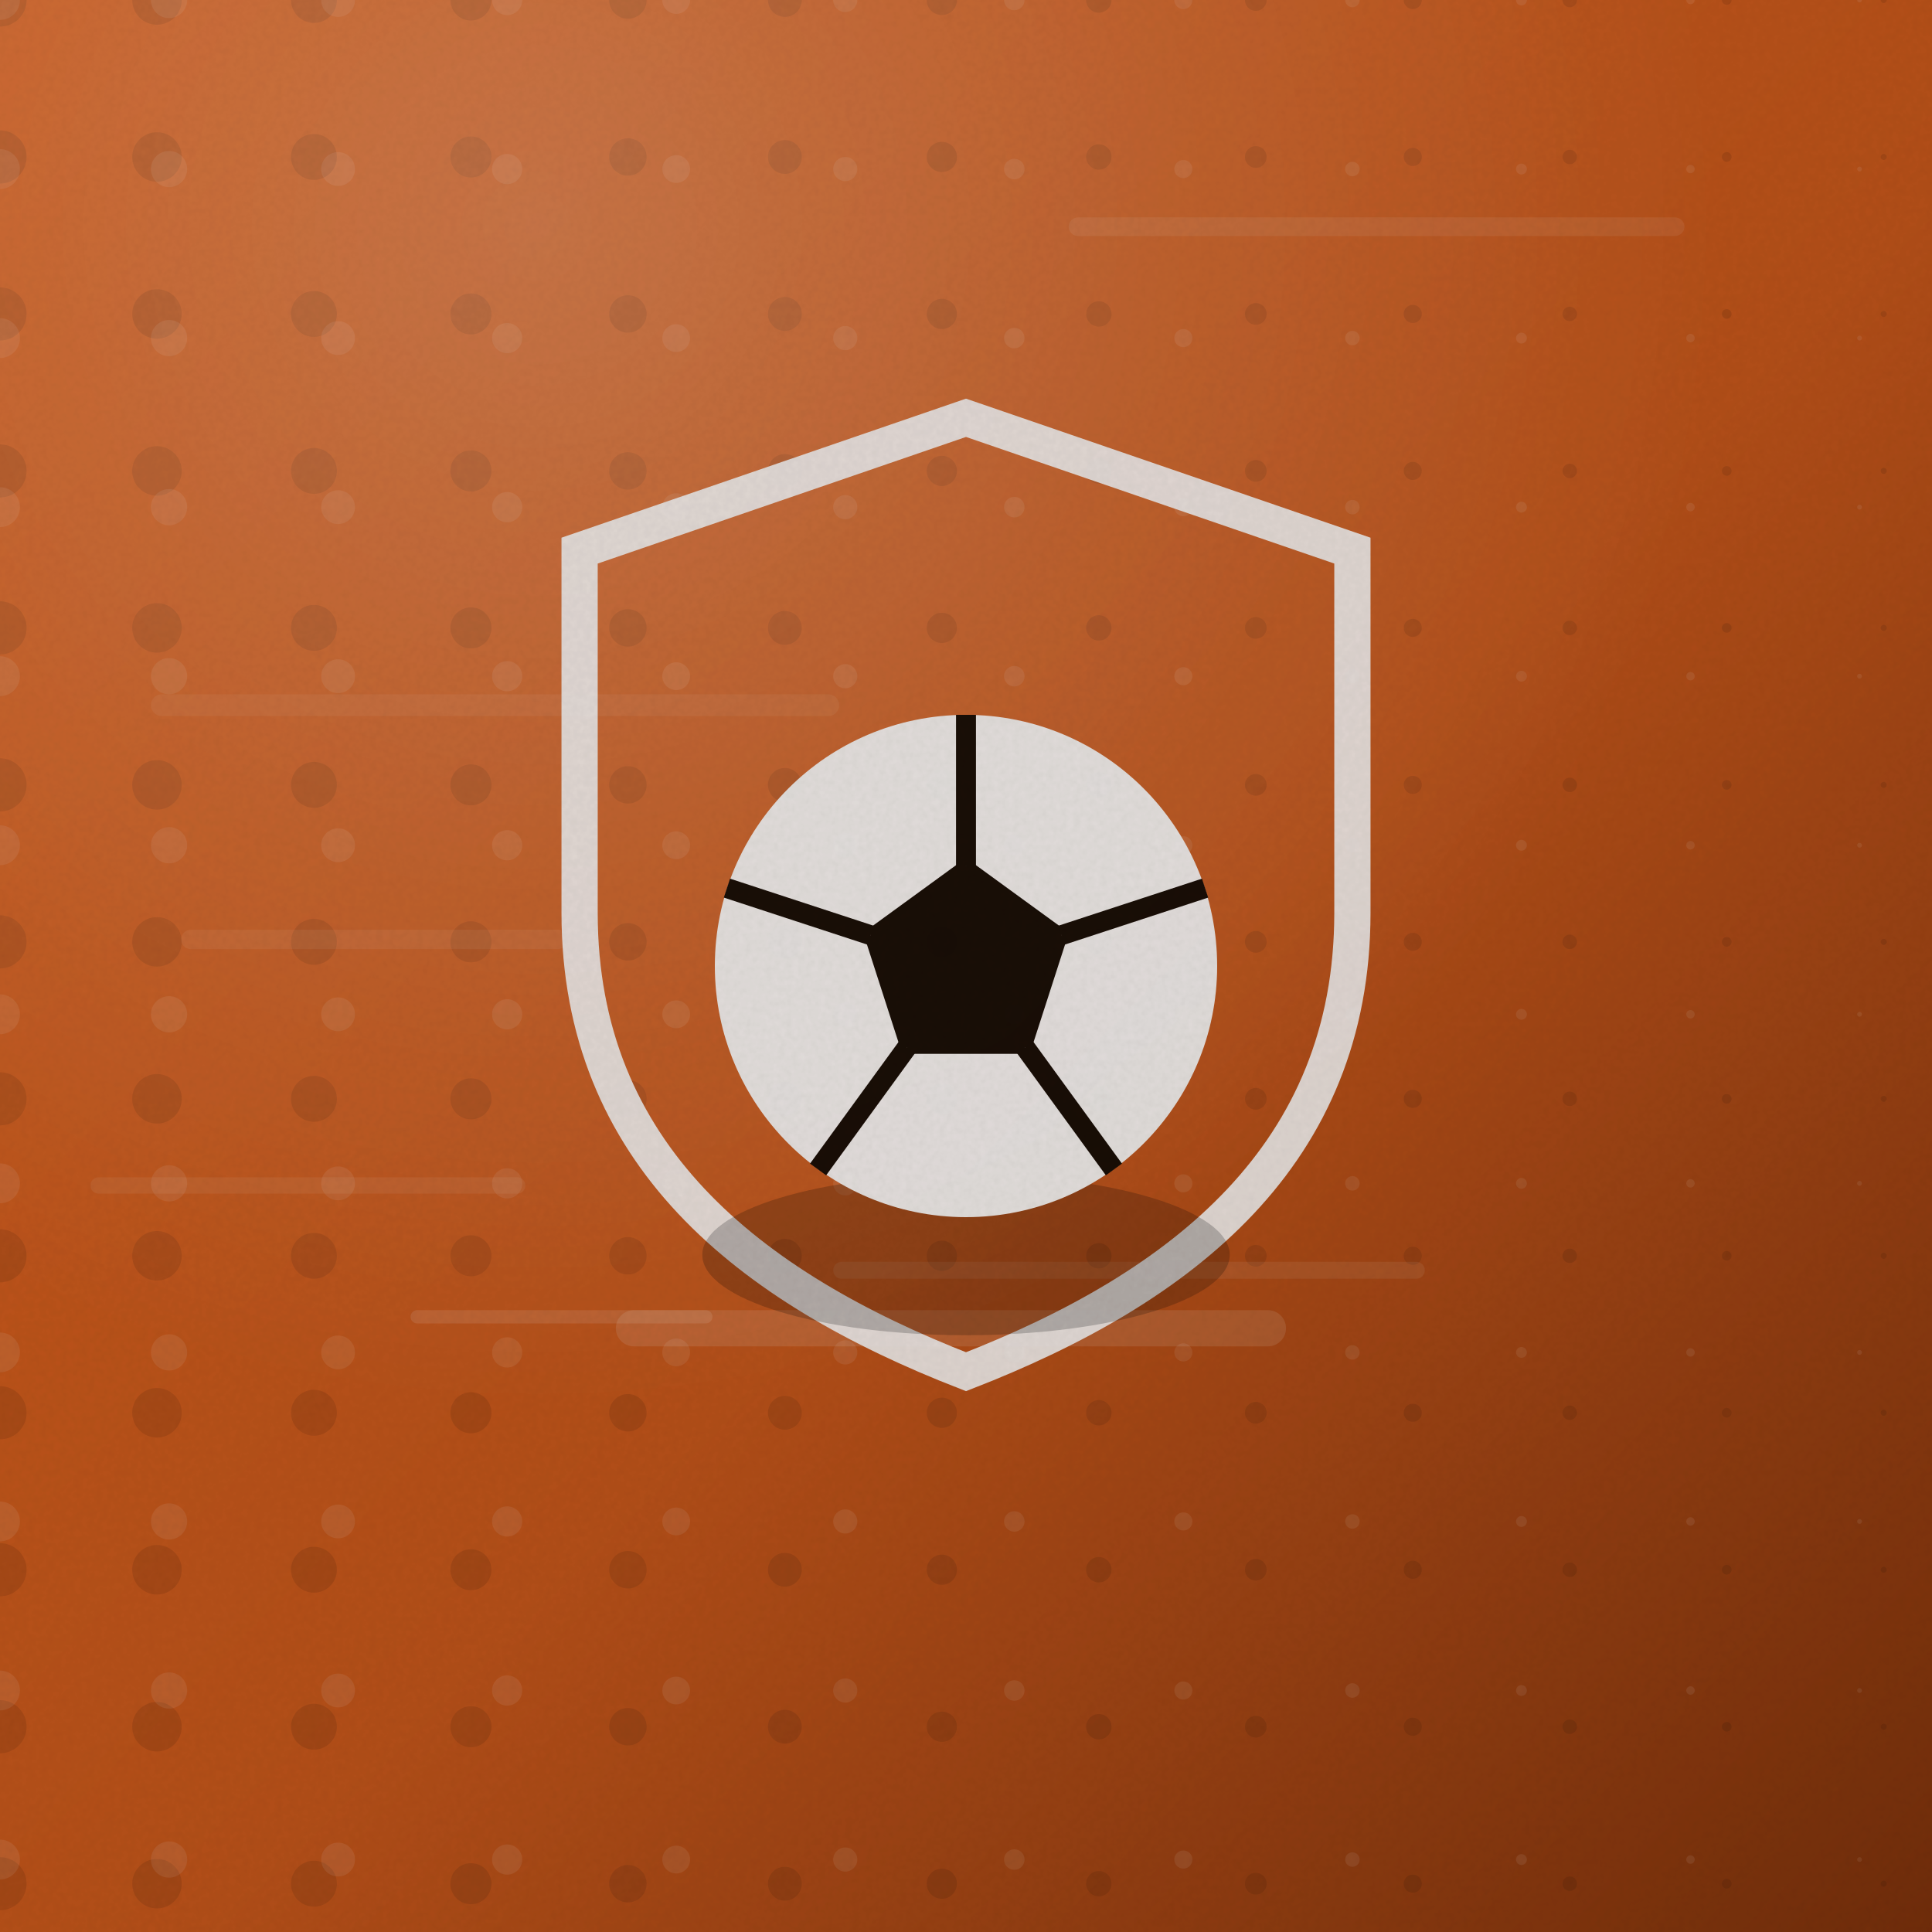
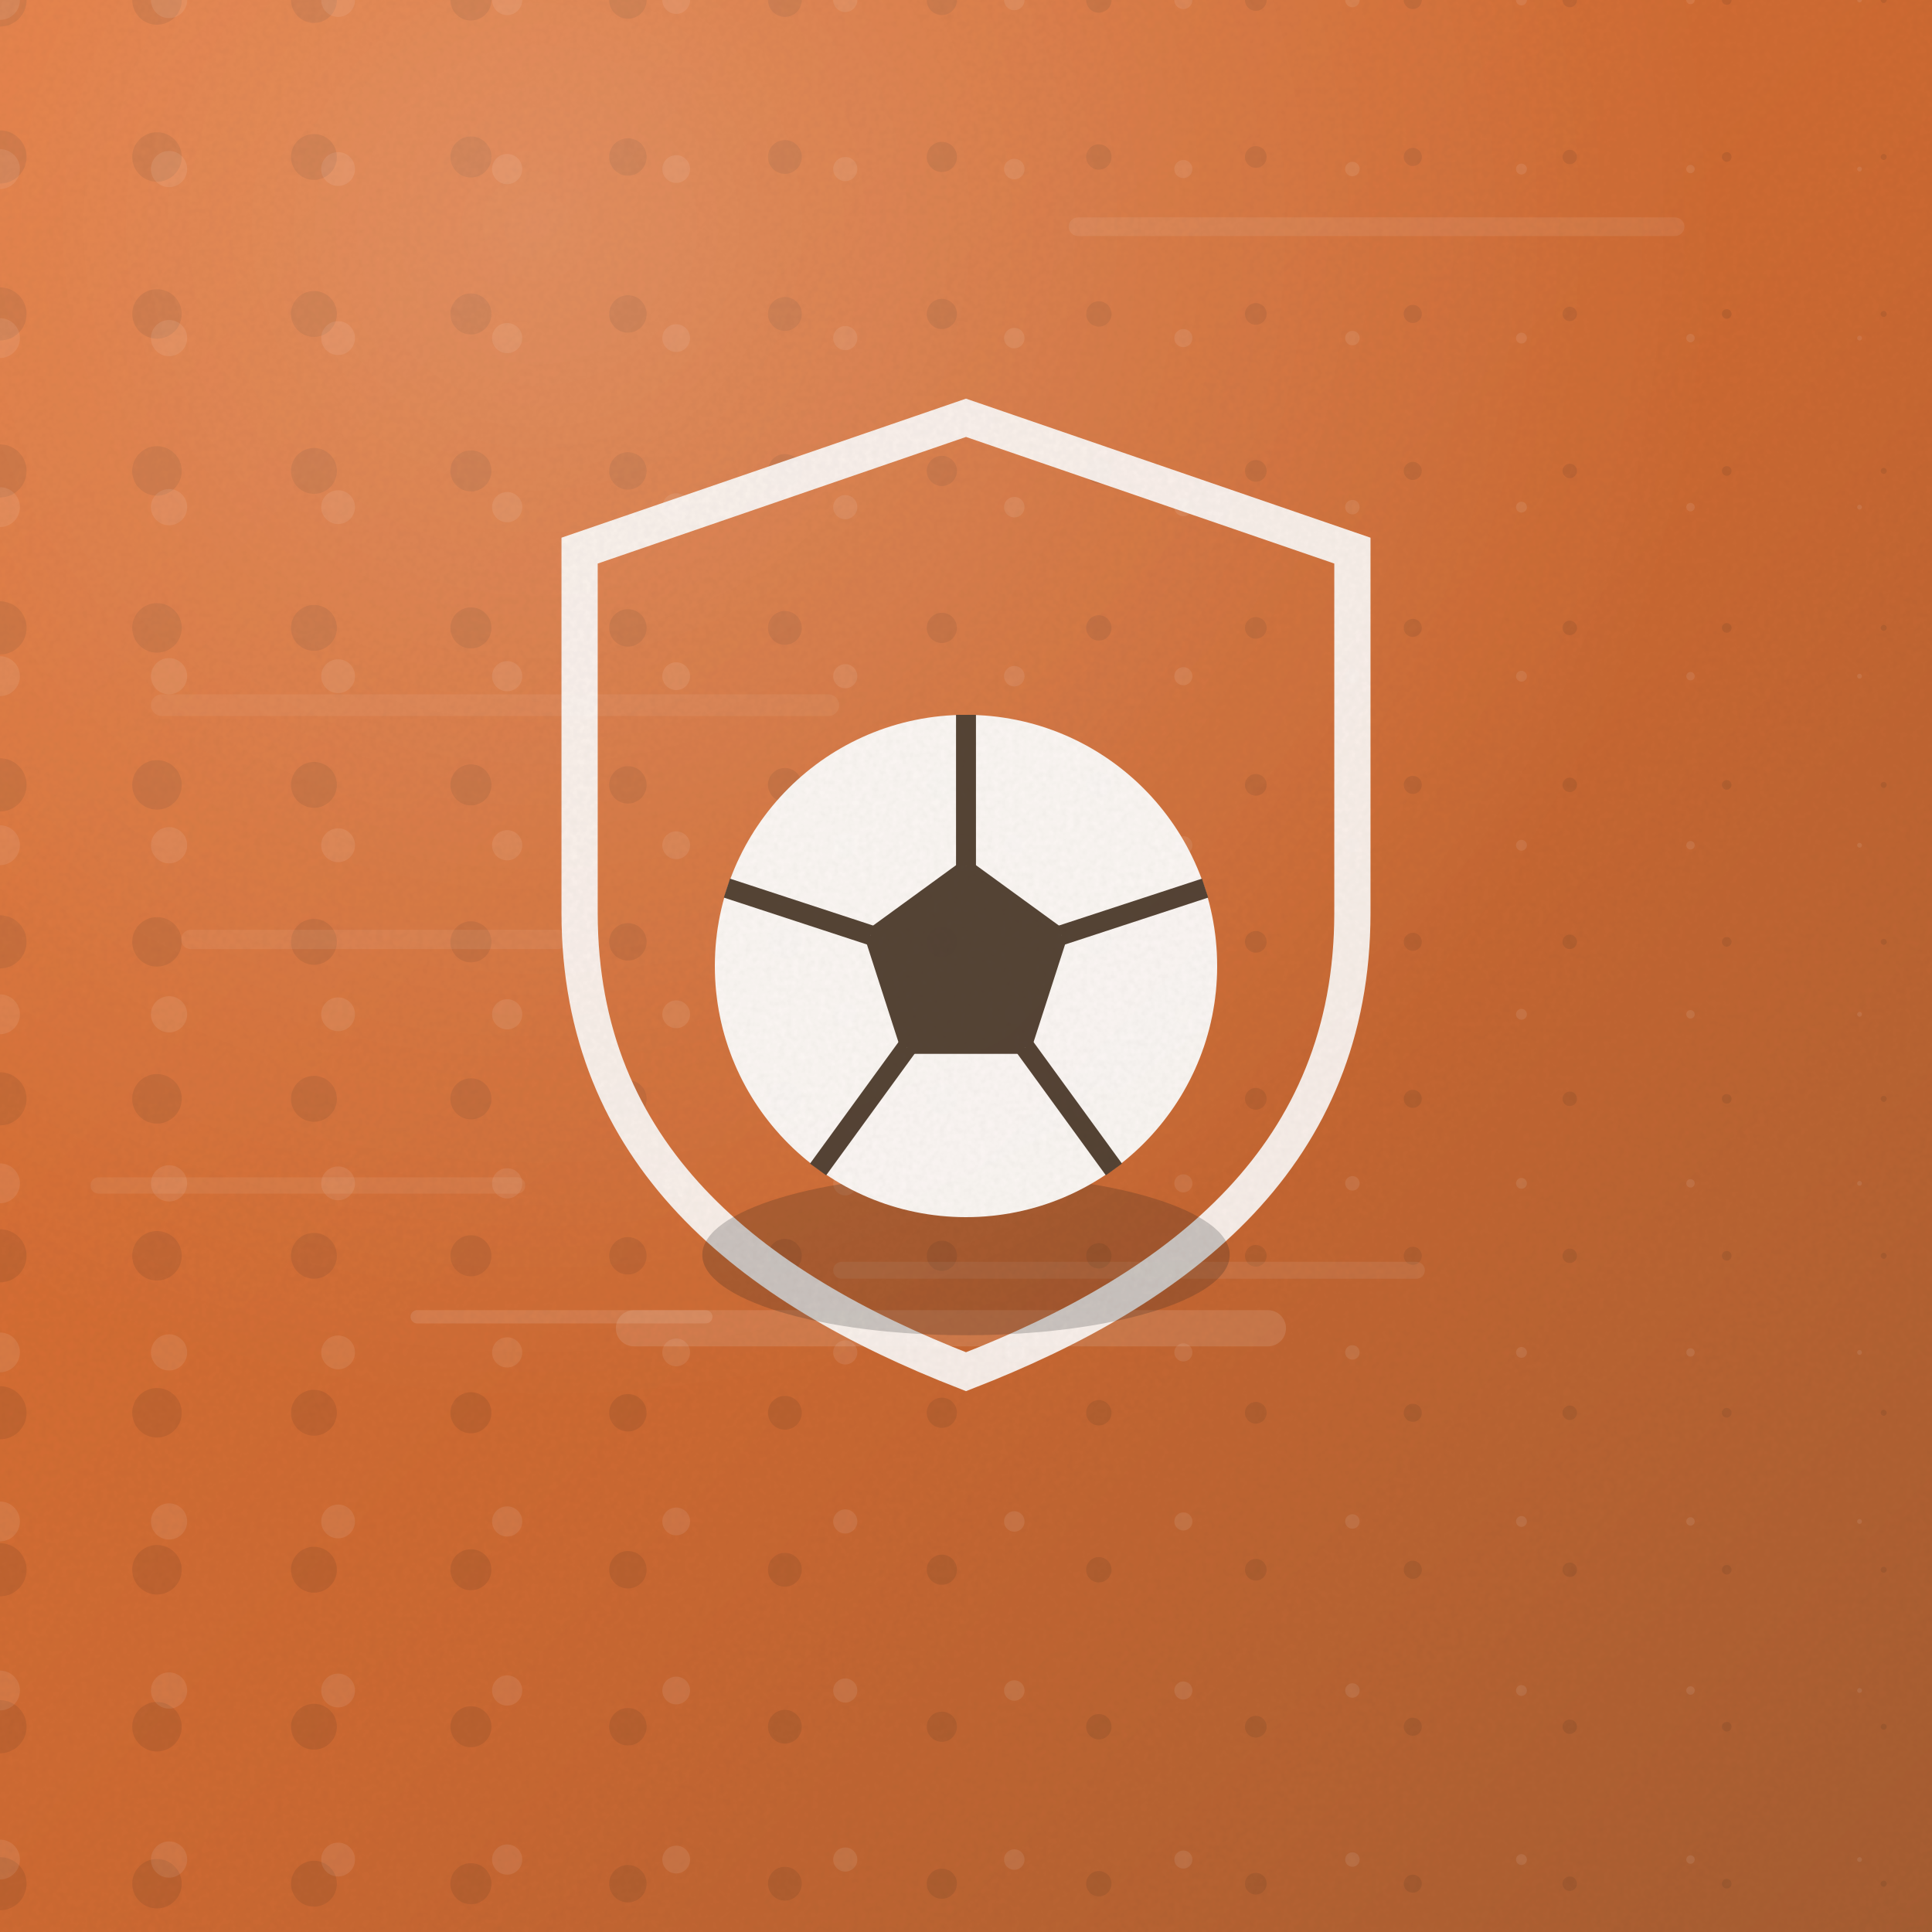
<svg xmlns="http://www.w3.org/2000/svg" viewBox="0 0 320 320" width="320" height="320" role="img" aria-label="story-5.svg">
  <defs>
    <linearGradient id="g" x1="0" y1="0" x2="1" y2="1">
      <stop offset="0" stop-color="#e2641e" />
      <stop offset="0.55" stop-color="#c8571a" />
-       <stop offset="1" stop-color="#7d310a" />
+       <stop offset="1" stop-color="#9c4a1a" />
    </linearGradient>
    <radialGradient id="v" cx="0.28" cy="0.12" r="1.1">
      <stop offset="0" stop-color="#fff" stop-opacity="0.22" />
      <stop offset="0.55" stop-color="#fff" stop-opacity="0" />
    </radialGradient>
    <filter id="n">
      <feTurbulence type="fractalNoise" baseFrequency="0.9" numOctaves="2" stitchTiles="stitch" result="t" />
      <feColorMatrix in="t" type="matrix" values="0 0 0 0 0 0 0 0 0 0 0 0 0 0 0 0 0 0 0.045 0" />
    </filter>
  </defs>
  <rect width="320" height="320" fill="url(#g)" />
  <g fill="#000" opacity="0.1">
    <circle cx="0" cy="0" r="4.4" />
    <circle cx="26" cy="0" r="4.1" />
    <circle cx="52" cy="0" r="3.8" />
    <circle cx="78" cy="0" r="3.4" />
    <circle cx="104" cy="0" r="3.1" />
    <circle cx="130" cy="0" r="2.8" />
    <circle cx="156" cy="0" r="2.5" />
    <circle cx="182" cy="0" r="2.1" />
    <circle cx="208" cy="0" r="1.8" />
    <circle cx="234" cy="0" r="1.5" />
    <circle cx="260" cy="0" r="1.2" />
    <circle cx="286" cy="0" r="0.8" />
    <circle cx="312" cy="0" r="0.5" />
    <circle cx="0" cy="26" r="4.4" />
    <circle cx="26" cy="26" r="4.1" />
    <circle cx="52" cy="26" r="3.8" />
    <circle cx="78" cy="26" r="3.4" />
    <circle cx="104" cy="26" r="3.1" />
    <circle cx="130" cy="26" r="2.8" />
    <circle cx="156" cy="26" r="2.5" />
    <circle cx="182" cy="26" r="2.1" />
    <circle cx="208" cy="26" r="1.8" />
    <circle cx="234" cy="26" r="1.5" />
    <circle cx="260" cy="26" r="1.2" />
    <circle cx="286" cy="26" r="0.8" />
    <circle cx="312" cy="26" r="0.5" />
    <circle cx="0" cy="52" r="4.4" />
    <circle cx="26" cy="52" r="4.1" />
    <circle cx="52" cy="52" r="3.8" />
    <circle cx="78" cy="52" r="3.4" />
    <circle cx="104" cy="52" r="3.1" />
    <circle cx="130" cy="52" r="2.8" />
    <circle cx="156" cy="52" r="2.5" />
    <circle cx="182" cy="52" r="2.1" />
    <circle cx="208" cy="52" r="1.8" />
    <circle cx="234" cy="52" r="1.5" />
    <circle cx="260" cy="52" r="1.2" />
    <circle cx="286" cy="52" r="0.8" />
    <circle cx="312" cy="52" r="0.5" />
    <circle cx="0" cy="78" r="4.4" />
    <circle cx="26" cy="78" r="4.1" />
    <circle cx="52" cy="78" r="3.8" />
    <circle cx="78" cy="78" r="3.4" />
    <circle cx="104" cy="78" r="3.1" />
    <circle cx="130" cy="78" r="2.8" />
    <circle cx="156" cy="78" r="2.5" />
    <circle cx="182" cy="78" r="2.1" />
    <circle cx="208" cy="78" r="1.8" />
    <circle cx="234" cy="78" r="1.5" />
    <circle cx="260" cy="78" r="1.2" />
    <circle cx="286" cy="78" r="0.8" />
    <circle cx="312" cy="78" r="0.5" />
    <circle cx="0" cy="104" r="4.4" />
    <circle cx="26" cy="104" r="4.1" />
    <circle cx="52" cy="104" r="3.8" />
    <circle cx="78" cy="104" r="3.4" />
    <circle cx="104" cy="104" r="3.1" />
    <circle cx="130" cy="104" r="2.8" />
    <circle cx="156" cy="104" r="2.5" />
    <circle cx="182" cy="104" r="2.1" />
    <circle cx="208" cy="104" r="1.8" />
    <circle cx="234" cy="104" r="1.5" />
    <circle cx="260" cy="104" r="1.2" />
    <circle cx="286" cy="104" r="0.8" />
    <circle cx="312" cy="104" r="0.5" />
    <circle cx="0" cy="130" r="4.4" />
    <circle cx="26" cy="130" r="4.1" />
    <circle cx="52" cy="130" r="3.8" />
    <circle cx="78" cy="130" r="3.4" />
    <circle cx="104" cy="130" r="3.1" />
    <circle cx="130" cy="130" r="2.8" />
    <circle cx="156" cy="130" r="2.5" />
    <circle cx="182" cy="130" r="2.1" />
    <circle cx="208" cy="130" r="1.8" />
    <circle cx="234" cy="130" r="1.5" />
    <circle cx="260" cy="130" r="1.2" />
    <circle cx="286" cy="130" r="0.8" />
    <circle cx="312" cy="130" r="0.5" />
    <circle cx="0" cy="156" r="4.4" />
    <circle cx="26" cy="156" r="4.1" />
    <circle cx="52" cy="156" r="3.8" />
    <circle cx="78" cy="156" r="3.4" />
    <circle cx="104" cy="156" r="3.1" />
    <circle cx="130" cy="156" r="2.8" />
    <circle cx="156" cy="156" r="2.5" />
    <circle cx="182" cy="156" r="2.1" />
    <circle cx="208" cy="156" r="1.8" />
    <circle cx="234" cy="156" r="1.5" />
    <circle cx="260" cy="156" r="1.2" />
    <circle cx="286" cy="156" r="0.8" />
    <circle cx="312" cy="156" r="0.5" />
    <circle cx="0" cy="182" r="4.4" />
    <circle cx="26" cy="182" r="4.1" />
    <circle cx="52" cy="182" r="3.8" />
    <circle cx="78" cy="182" r="3.4" />
    <circle cx="104" cy="182" r="3.1" />
    <circle cx="130" cy="182" r="2.8" />
    <circle cx="156" cy="182" r="2.5" />
    <circle cx="182" cy="182" r="2.1" />
    <circle cx="208" cy="182" r="1.8" />
    <circle cx="234" cy="182" r="1.5" />
    <circle cx="260" cy="182" r="1.2" />
    <circle cx="286" cy="182" r="0.8" />
    <circle cx="312" cy="182" r="0.5" />
    <circle cx="0" cy="208" r="4.4" />
    <circle cx="26" cy="208" r="4.1" />
    <circle cx="52" cy="208" r="3.8" />
    <circle cx="78" cy="208" r="3.4" />
    <circle cx="104" cy="208" r="3.1" />
    <circle cx="130" cy="208" r="2.8" />
    <circle cx="156" cy="208" r="2.5" />
    <circle cx="182" cy="208" r="2.1" />
    <circle cx="208" cy="208" r="1.8" />
    <circle cx="234" cy="208" r="1.5" />
    <circle cx="260" cy="208" r="1.2" />
    <circle cx="286" cy="208" r="0.8" />
    <circle cx="312" cy="208" r="0.5" />
    <circle cx="0" cy="234" r="4.4" />
    <circle cx="26" cy="234" r="4.1" />
    <circle cx="52" cy="234" r="3.8" />
    <circle cx="78" cy="234" r="3.4" />
    <circle cx="104" cy="234" r="3.1" />
    <circle cx="130" cy="234" r="2.8" />
    <circle cx="156" cy="234" r="2.5" />
    <circle cx="182" cy="234" r="2.1" />
    <circle cx="208" cy="234" r="1.8" />
    <circle cx="234" cy="234" r="1.5" />
    <circle cx="260" cy="234" r="1.2" />
    <circle cx="286" cy="234" r="0.8" />
    <circle cx="312" cy="234" r="0.5" />
    <circle cx="0" cy="260" r="4.4" />
    <circle cx="26" cy="260" r="4.1" />
    <circle cx="52" cy="260" r="3.8" />
    <circle cx="78" cy="260" r="3.4" />
    <circle cx="104" cy="260" r="3.1" />
    <circle cx="130" cy="260" r="2.8" />
    <circle cx="156" cy="260" r="2.5" />
    <circle cx="182" cy="260" r="2.1" />
    <circle cx="208" cy="260" r="1.8" />
    <circle cx="234" cy="260" r="1.5" />
    <circle cx="260" cy="260" r="1.2" />
    <circle cx="286" cy="260" r="0.8" />
    <circle cx="312" cy="260" r="0.5" />
    <circle cx="0" cy="286" r="4.4" />
    <circle cx="26" cy="286" r="4.1" />
    <circle cx="52" cy="286" r="3.8" />
    <circle cx="78" cy="286" r="3.4" />
    <circle cx="104" cy="286" r="3.1" />
    <circle cx="130" cy="286" r="2.8" />
    <circle cx="156" cy="286" r="2.5" />
    <circle cx="182" cy="286" r="2.1" />
    <circle cx="208" cy="286" r="1.8" />
    <circle cx="234" cy="286" r="1.5" />
    <circle cx="260" cy="286" r="1.2" />
    <circle cx="286" cy="286" r="0.8" />
    <circle cx="312" cy="286" r="0.5" />
    <circle cx="0" cy="312" r="4.4" />
    <circle cx="26" cy="312" r="4.1" />
    <circle cx="52" cy="312" r="3.8" />
    <circle cx="78" cy="312" r="3.4" />
    <circle cx="104" cy="312" r="3.1" />
    <circle cx="130" cy="312" r="2.8" />
    <circle cx="156" cy="312" r="2.5" />
    <circle cx="182" cy="312" r="2.1" />
    <circle cx="208" cy="312" r="1.8" />
    <circle cx="234" cy="312" r="1.5" />
    <circle cx="260" cy="312" r="1.2" />
    <circle cx="286" cy="312" r="0.8" />
    <circle cx="312" cy="312" r="0.5" />
    <circle cx="0" cy="338" r="4.4" />
    <circle cx="26" cy="338" r="4.1" />
    <circle cx="52" cy="338" r="3.8" />
    <circle cx="78" cy="338" r="3.4" />
    <circle cx="104" cy="338" r="3.1" />
    <circle cx="130" cy="338" r="2.8" />
    <circle cx="156" cy="338" r="2.5" />
    <circle cx="182" cy="338" r="2.1" />
    <circle cx="208" cy="338" r="1.8" />
    <circle cx="234" cy="338" r="1.5" />
    <circle cx="260" cy="338" r="1.2" />
    <circle cx="286" cy="338" r="0.8" />
    <circle cx="312" cy="338" r="0.5" />
  </g>
  <rect width="320" height="320" fill="url(#v)" />
  <rect x="138" y="209" width="98" height="2.8" fill="#fff" opacity="0.08" rx="1.4" />
  <rect x="177" y="36" width="102" height="3.1" fill="#fff" opacity="0.08" rx="1.6" />
  <rect x="68" y="217" width="50" height="2.2" fill="#fff" opacity="0.12" rx="1.1" />
  <rect x="30" y="154" width="64" height="3.2" fill="#fff" opacity="0.07" rx="1.6" />
  <rect x="15" y="195" width="72" height="2.7" fill="#fff" opacity="0.07" rx="1.3" />
  <rect x="102" y="217" width="111" height="6.0" fill="#fff" opacity="0.12" rx="3.0" />
  <rect x="25" y="115" width="114" height="3.6" fill="#fff" opacity="0.06" rx="1.8" />
  <g fill="#fff" opacity="0.09">
    <circle cx="0" cy="0" r="3.3" />
    <circle cx="28" cy="0" r="3.0" />
    <circle cx="56" cy="0" r="2.8" />
    <circle cx="84" cy="0" r="2.5" />
    <circle cx="112" cy="0" r="2.3" />
    <circle cx="140" cy="0" r="2.0" />
    <circle cx="168" cy="0" r="1.7" />
    <circle cx="196" cy="0" r="1.5" />
    <circle cx="224" cy="0" r="1.2" />
    <circle cx="252" cy="0" r="0.9" />
    <circle cx="280" cy="0" r="0.7" />
    <circle cx="308" cy="0" r="0.4" />
    <circle cx="0" cy="28" r="3.3" />
    <circle cx="28" cy="28" r="3.0" />
    <circle cx="56" cy="28" r="2.8" />
    <circle cx="84" cy="28" r="2.5" />
    <circle cx="112" cy="28" r="2.3" />
    <circle cx="140" cy="28" r="2.0" />
    <circle cx="168" cy="28" r="1.7" />
    <circle cx="196" cy="28" r="1.5" />
    <circle cx="224" cy="28" r="1.2" />
    <circle cx="252" cy="28" r="0.9" />
    <circle cx="280" cy="28" r="0.7" />
    <circle cx="308" cy="28" r="0.4" />
    <circle cx="0" cy="56" r="3.3" />
    <circle cx="28" cy="56" r="3.0" />
    <circle cx="56" cy="56" r="2.8" />
    <circle cx="84" cy="56" r="2.5" />
    <circle cx="112" cy="56" r="2.3" />
    <circle cx="140" cy="56" r="2.0" />
    <circle cx="168" cy="56" r="1.7" />
    <circle cx="196" cy="56" r="1.5" />
    <circle cx="224" cy="56" r="1.2" />
    <circle cx="252" cy="56" r="0.9" />
    <circle cx="280" cy="56" r="0.7" />
    <circle cx="308" cy="56" r="0.4" />
    <circle cx="0" cy="84" r="3.3" />
    <circle cx="28" cy="84" r="3.0" />
    <circle cx="56" cy="84" r="2.8" />
    <circle cx="84" cy="84" r="2.5" />
    <circle cx="112" cy="84" r="2.3" />
    <circle cx="140" cy="84" r="2.0" />
    <circle cx="168" cy="84" r="1.7" />
    <circle cx="196" cy="84" r="1.5" />
    <circle cx="224" cy="84" r="1.2" />
    <circle cx="252" cy="84" r="0.9" />
    <circle cx="280" cy="84" r="0.7" />
    <circle cx="308" cy="84" r="0.4" />
    <circle cx="0" cy="112" r="3.3" />
    <circle cx="28" cy="112" r="3.0" />
    <circle cx="56" cy="112" r="2.8" />
    <circle cx="84" cy="112" r="2.5" />
    <circle cx="112" cy="112" r="2.3" />
    <circle cx="140" cy="112" r="2.0" />
    <circle cx="168" cy="112" r="1.7" />
    <circle cx="196" cy="112" r="1.5" />
    <circle cx="224" cy="112" r="1.2" />
    <circle cx="252" cy="112" r="0.9" />
    <circle cx="280" cy="112" r="0.7" />
    <circle cx="308" cy="112" r="0.4" />
    <circle cx="0" cy="140" r="3.3" />
    <circle cx="28" cy="140" r="3.0" />
    <circle cx="56" cy="140" r="2.8" />
    <circle cx="84" cy="140" r="2.5" />
    <circle cx="112" cy="140" r="2.3" />
    <circle cx="140" cy="140" r="2.0" />
    <circle cx="168" cy="140" r="1.7" />
    <circle cx="196" cy="140" r="1.5" />
    <circle cx="224" cy="140" r="1.2" />
    <circle cx="252" cy="140" r="0.9" />
    <circle cx="280" cy="140" r="0.7" />
    <circle cx="308" cy="140" r="0.4" />
    <circle cx="0" cy="168" r="3.3" />
    <circle cx="28" cy="168" r="3.0" />
    <circle cx="56" cy="168" r="2.8" />
    <circle cx="84" cy="168" r="2.5" />
    <circle cx="112" cy="168" r="2.3" />
    <circle cx="140" cy="168" r="2.0" />
    <circle cx="168" cy="168" r="1.7" />
    <circle cx="196" cy="168" r="1.5" />
    <circle cx="224" cy="168" r="1.2" />
    <circle cx="252" cy="168" r="0.9" />
    <circle cx="280" cy="168" r="0.7" />
    <circle cx="308" cy="168" r="0.4" />
    <circle cx="0" cy="196" r="3.3" />
    <circle cx="28" cy="196" r="3.0" />
    <circle cx="56" cy="196" r="2.8" />
    <circle cx="84" cy="196" r="2.5" />
    <circle cx="112" cy="196" r="2.3" />
    <circle cx="140" cy="196" r="2.0" />
    <circle cx="168" cy="196" r="1.7" />
    <circle cx="196" cy="196" r="1.5" />
    <circle cx="224" cy="196" r="1.2" />
    <circle cx="252" cy="196" r="0.9" />
    <circle cx="280" cy="196" r="0.7" />
    <circle cx="308" cy="196" r="0.4" />
    <circle cx="0" cy="224" r="3.3" />
    <circle cx="28" cy="224" r="3.0" />
    <circle cx="56" cy="224" r="2.8" />
    <circle cx="84" cy="224" r="2.5" />
    <circle cx="112" cy="224" r="2.3" />
    <circle cx="140" cy="224" r="2.0" />
    <circle cx="168" cy="224" r="1.7" />
    <circle cx="196" cy="224" r="1.5" />
    <circle cx="224" cy="224" r="1.2" />
    <circle cx="252" cy="224" r="0.9" />
    <circle cx="280" cy="224" r="0.7" />
    <circle cx="308" cy="224" r="0.4" />
    <circle cx="0" cy="252" r="3.3" />
    <circle cx="28" cy="252" r="3.0" />
    <circle cx="56" cy="252" r="2.8" />
    <circle cx="84" cy="252" r="2.5" />
    <circle cx="112" cy="252" r="2.3" />
    <circle cx="140" cy="252" r="2.0" />
    <circle cx="168" cy="252" r="1.7" />
    <circle cx="196" cy="252" r="1.5" />
    <circle cx="224" cy="252" r="1.2" />
    <circle cx="252" cy="252" r="0.9" />
    <circle cx="280" cy="252" r="0.7" />
    <circle cx="308" cy="252" r="0.4" />
    <circle cx="0" cy="280" r="3.3" />
    <circle cx="28" cy="280" r="3.0" />
    <circle cx="56" cy="280" r="2.8" />
    <circle cx="84" cy="280" r="2.5" />
    <circle cx="112" cy="280" r="2.3" />
    <circle cx="140" cy="280" r="2.0" />
    <circle cx="168" cy="280" r="1.7" />
    <circle cx="196" cy="280" r="1.5" />
    <circle cx="224" cy="280" r="1.2" />
    <circle cx="252" cy="280" r="0.9" />
    <circle cx="280" cy="280" r="0.7" />
    <circle cx="308" cy="280" r="0.4" />
    <circle cx="0" cy="308" r="3.3" />
    <circle cx="28" cy="308" r="3.0" />
    <circle cx="56" cy="308" r="2.8" />
    <circle cx="84" cy="308" r="2.5" />
    <circle cx="112" cy="308" r="2.3" />
    <circle cx="140" cy="308" r="2.0" />
    <circle cx="168" cy="308" r="1.7" />
    <circle cx="196" cy="308" r="1.5" />
    <circle cx="224" cy="308" r="1.2" />
    <circle cx="252" cy="308" r="0.9" />
    <circle cx="280" cy="308" r="0.7" />
    <circle cx="308" cy="308" r="0.4" />
    <circle cx="0" cy="336" r="3.3" />
    <circle cx="28" cy="336" r="3.0" />
    <circle cx="56" cy="336" r="2.8" />
    <circle cx="84" cy="336" r="2.5" />
    <circle cx="112" cy="336" r="2.3" />
    <circle cx="140" cy="336" r="2.0" />
    <circle cx="168" cy="336" r="1.7" />
    <circle cx="196" cy="336" r="1.5" />
    <circle cx="224" cy="336" r="1.2" />
    <circle cx="252" cy="336" r="0.9" />
    <circle cx="280" cy="336" r="0.7" />
    <circle cx="308" cy="336" r="0.4" />
  </g>
  <g transform="translate(160.0 147.2)" fill="none" stroke="#fff" stroke-opacity="0.9" stroke-width="6">
    <path d="M0 -78 L64 -56 V4 C64 44 36 66 0 80 C-36 66 -64 44 -64 4 V-56 Z" />
  </g>
  <g opacity="0.95">
    <ellipse cx="160.0" cy="207.84" rx="43.68" ry="13.312" fill="#000" opacity="0.22" />
    <circle cx="160.0" cy="160.0" r="41.6" fill="#fff" />
-     <polygon points="160.0,143.4 175.8,154.9 169.8,173.5 150.2,173.5 144.2,154.9" fill="#120a04" />
-     <line x1="160.0" y1="143.4" x2="160.0" y2="118.4" stroke="#120a04" stroke-width="3.3" />
-     <line x1="175.8" y1="154.9" x2="199.6" y2="147.1" stroke="#120a04" stroke-width="3.3" />
-     <line x1="169.8" y1="173.5" x2="184.5" y2="193.7" stroke="#120a04" stroke-width="3.3" />
-     <line x1="150.2" y1="173.5" x2="135.5" y2="193.7" stroke="#120a04" stroke-width="3.3" />
-     <line x1="144.2" y1="154.9" x2="120.4" y2="147.1" stroke="#120a04" stroke-width="3.3" />
-     <line x1="160.0" y1="143.4" x2="175.8" y2="154.9" stroke="#120a04" stroke-width="2.1" />
-     <line x1="175.8" y1="154.9" x2="169.8" y2="173.5" stroke="#120a04" stroke-width="2.1" />
-     <line x1="169.8" y1="173.5" x2="150.2" y2="173.5" stroke="#120a04" stroke-width="2.1" />
-     <line x1="150.2" y1="173.5" x2="144.2" y2="154.9" stroke="#120a04" stroke-width="2.1" />
-     <line x1="144.2" y1="154.9" x2="160.0" y2="143.4" stroke="#120a04" stroke-width="2.1" />
+     <polygon points="160.0,143.4 175.8,154.9 169.8,173.5 150.2,173.5 144.2,154.9" fill="#3a2a1c" />
+     <line x1="160.0" y1="143.4" x2="160.0" y2="118.4" stroke="#3a2a1c" stroke-width="3.3" />
+     <line x1="175.8" y1="154.9" x2="199.6" y2="147.1" stroke="#3a2a1c" stroke-width="3.3" />
+     <line x1="169.8" y1="173.5" x2="184.5" y2="193.7" stroke="#3a2a1c" stroke-width="3.3" />
+     <line x1="150.2" y1="173.5" x2="135.5" y2="193.7" stroke="#3a2a1c" stroke-width="3.3" />
+     <line x1="144.2" y1="154.9" x2="120.4" y2="147.1" stroke="#3a2a1c" stroke-width="3.3" />
+     <line x1="160.0" y1="143.4" x2="175.8" y2="154.9" stroke="#3a2a1c" stroke-width="2.1" />
+     <line x1="175.8" y1="154.9" x2="169.8" y2="173.5" stroke="#3a2a1c" stroke-width="2.1" />
+     <line x1="169.8" y1="173.5" x2="150.2" y2="173.5" stroke="#3a2a1c" stroke-width="2.1" />
+     <line x1="150.2" y1="173.5" x2="144.2" y2="154.9" stroke="#3a2a1c" stroke-width="2.1" />
+     <line x1="144.2" y1="154.9" x2="160.0" y2="143.4" stroke="#3a2a1c" stroke-width="2.1" />
  </g>
  <rect width="320" height="320" filter="url(#n)" />
-   <rect width="320" height="320" fill="#0a0a0c" opacity="0.12" />
+   <rect width="320" height="320" fill="#f0ebe4" opacity="0.12" />
</svg>
